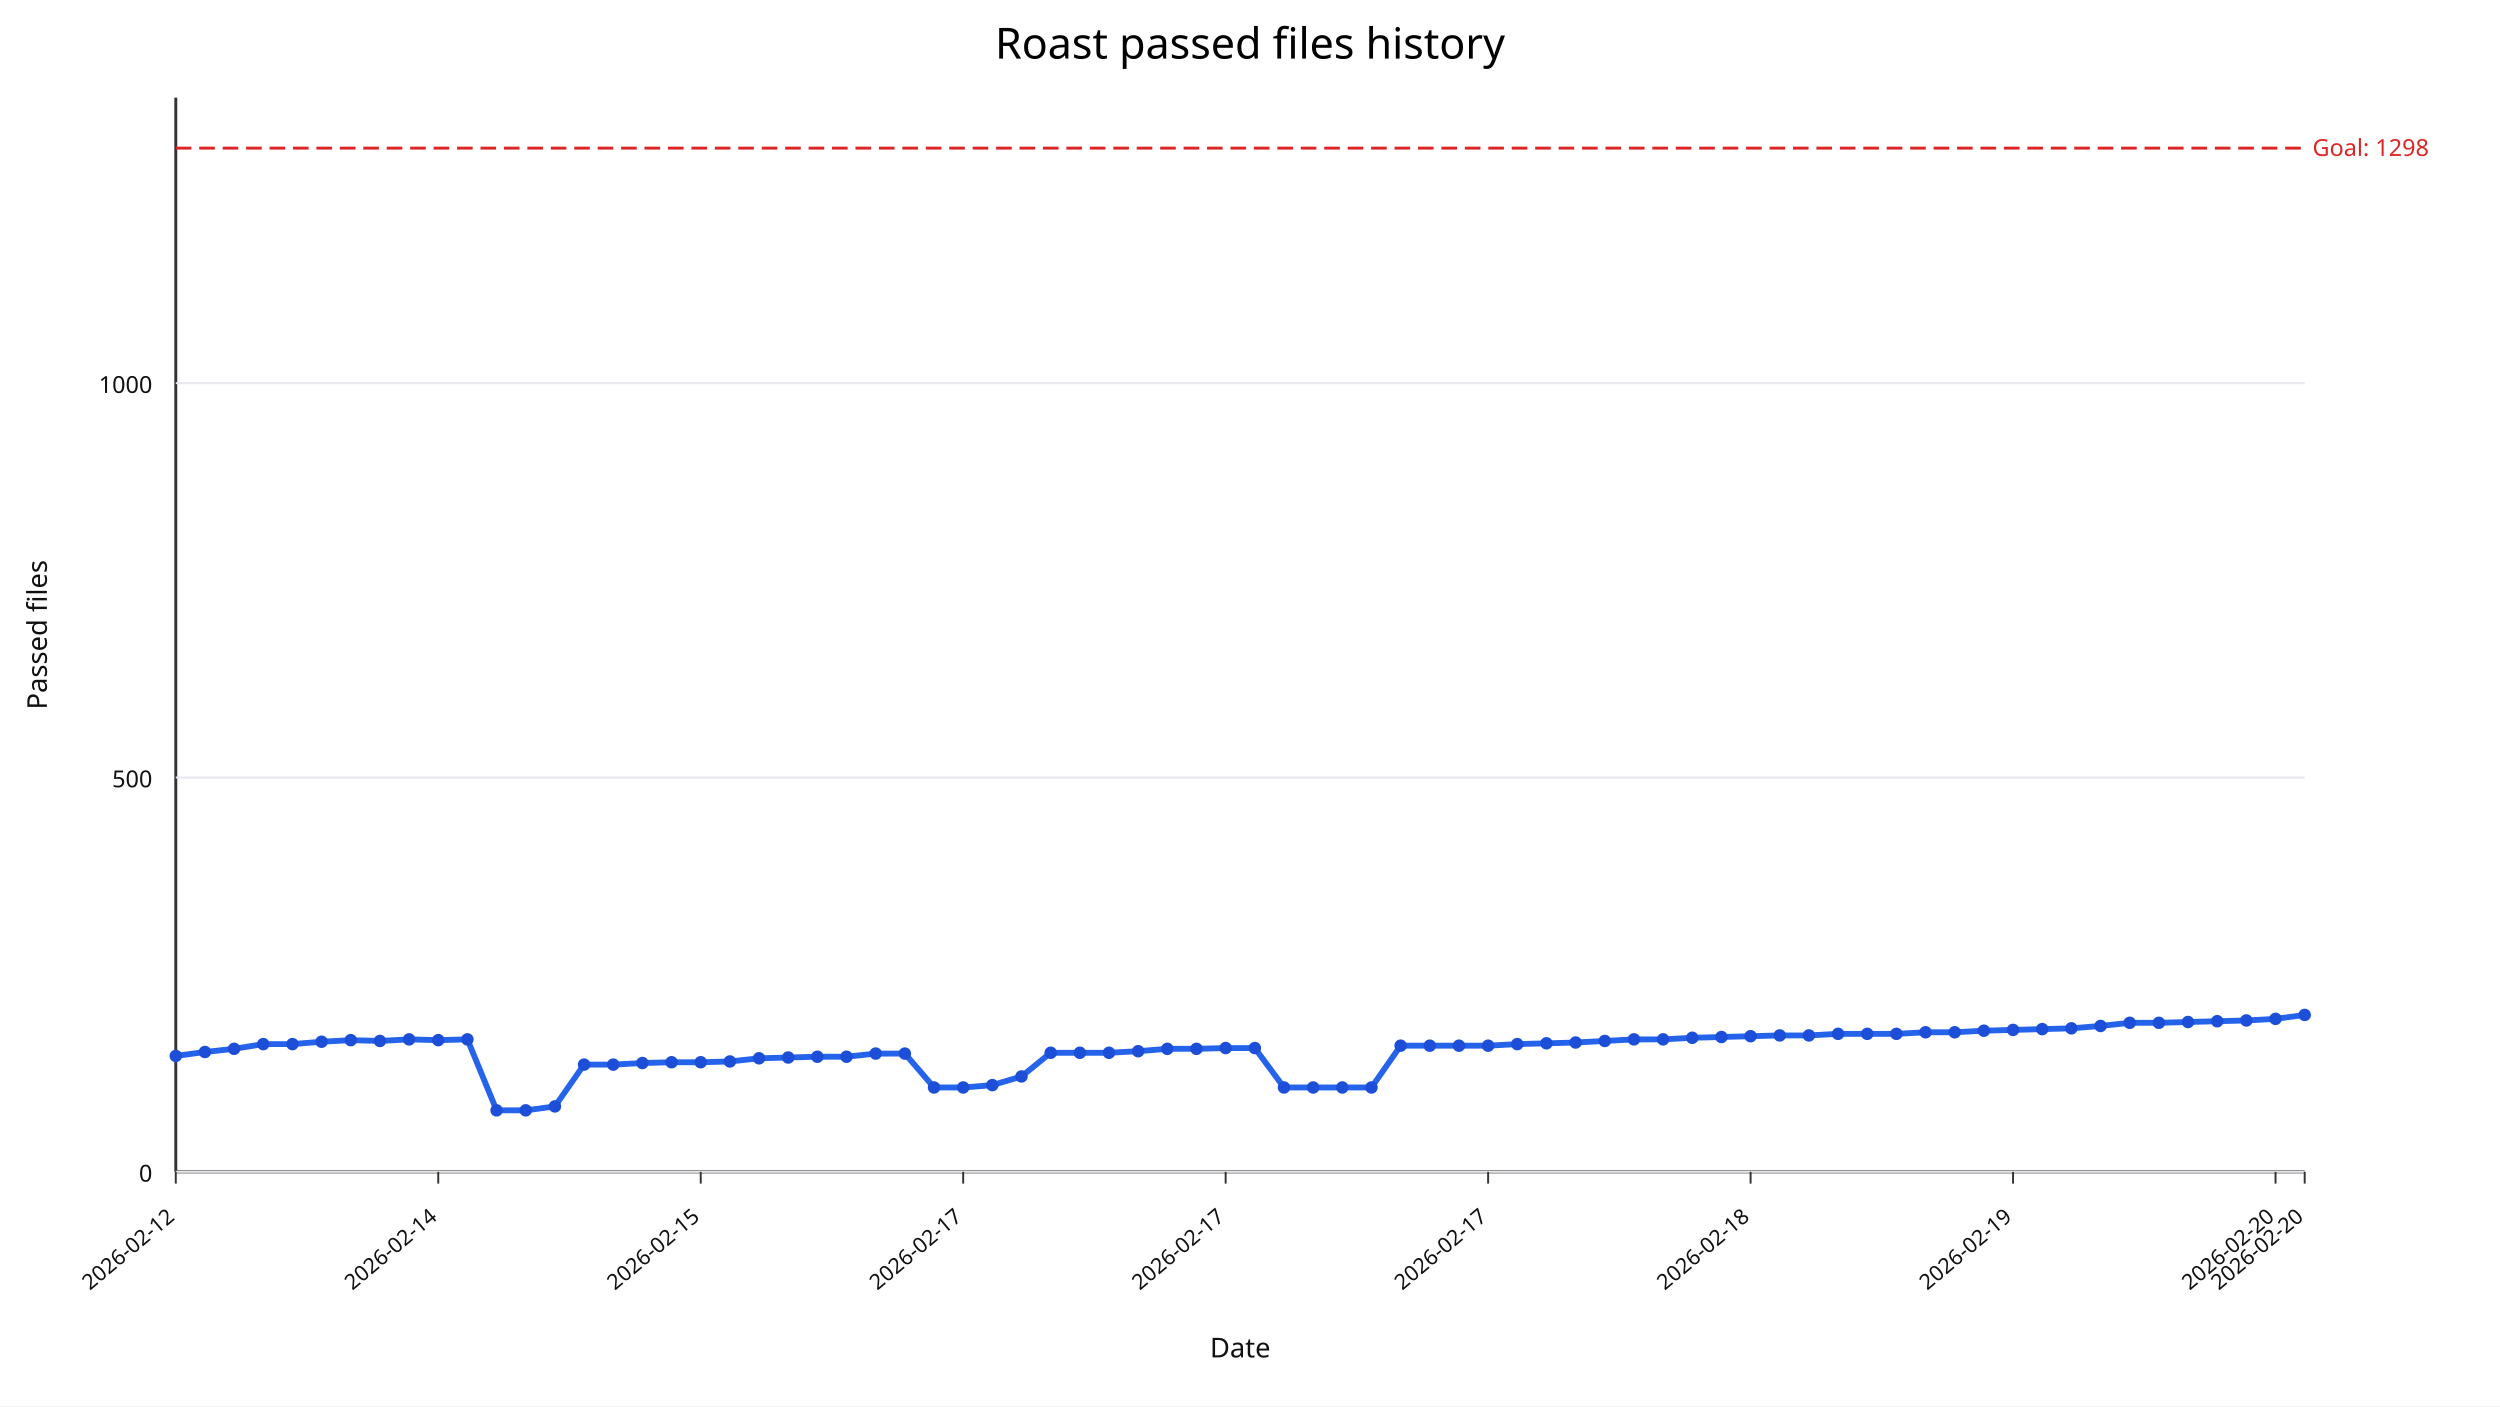
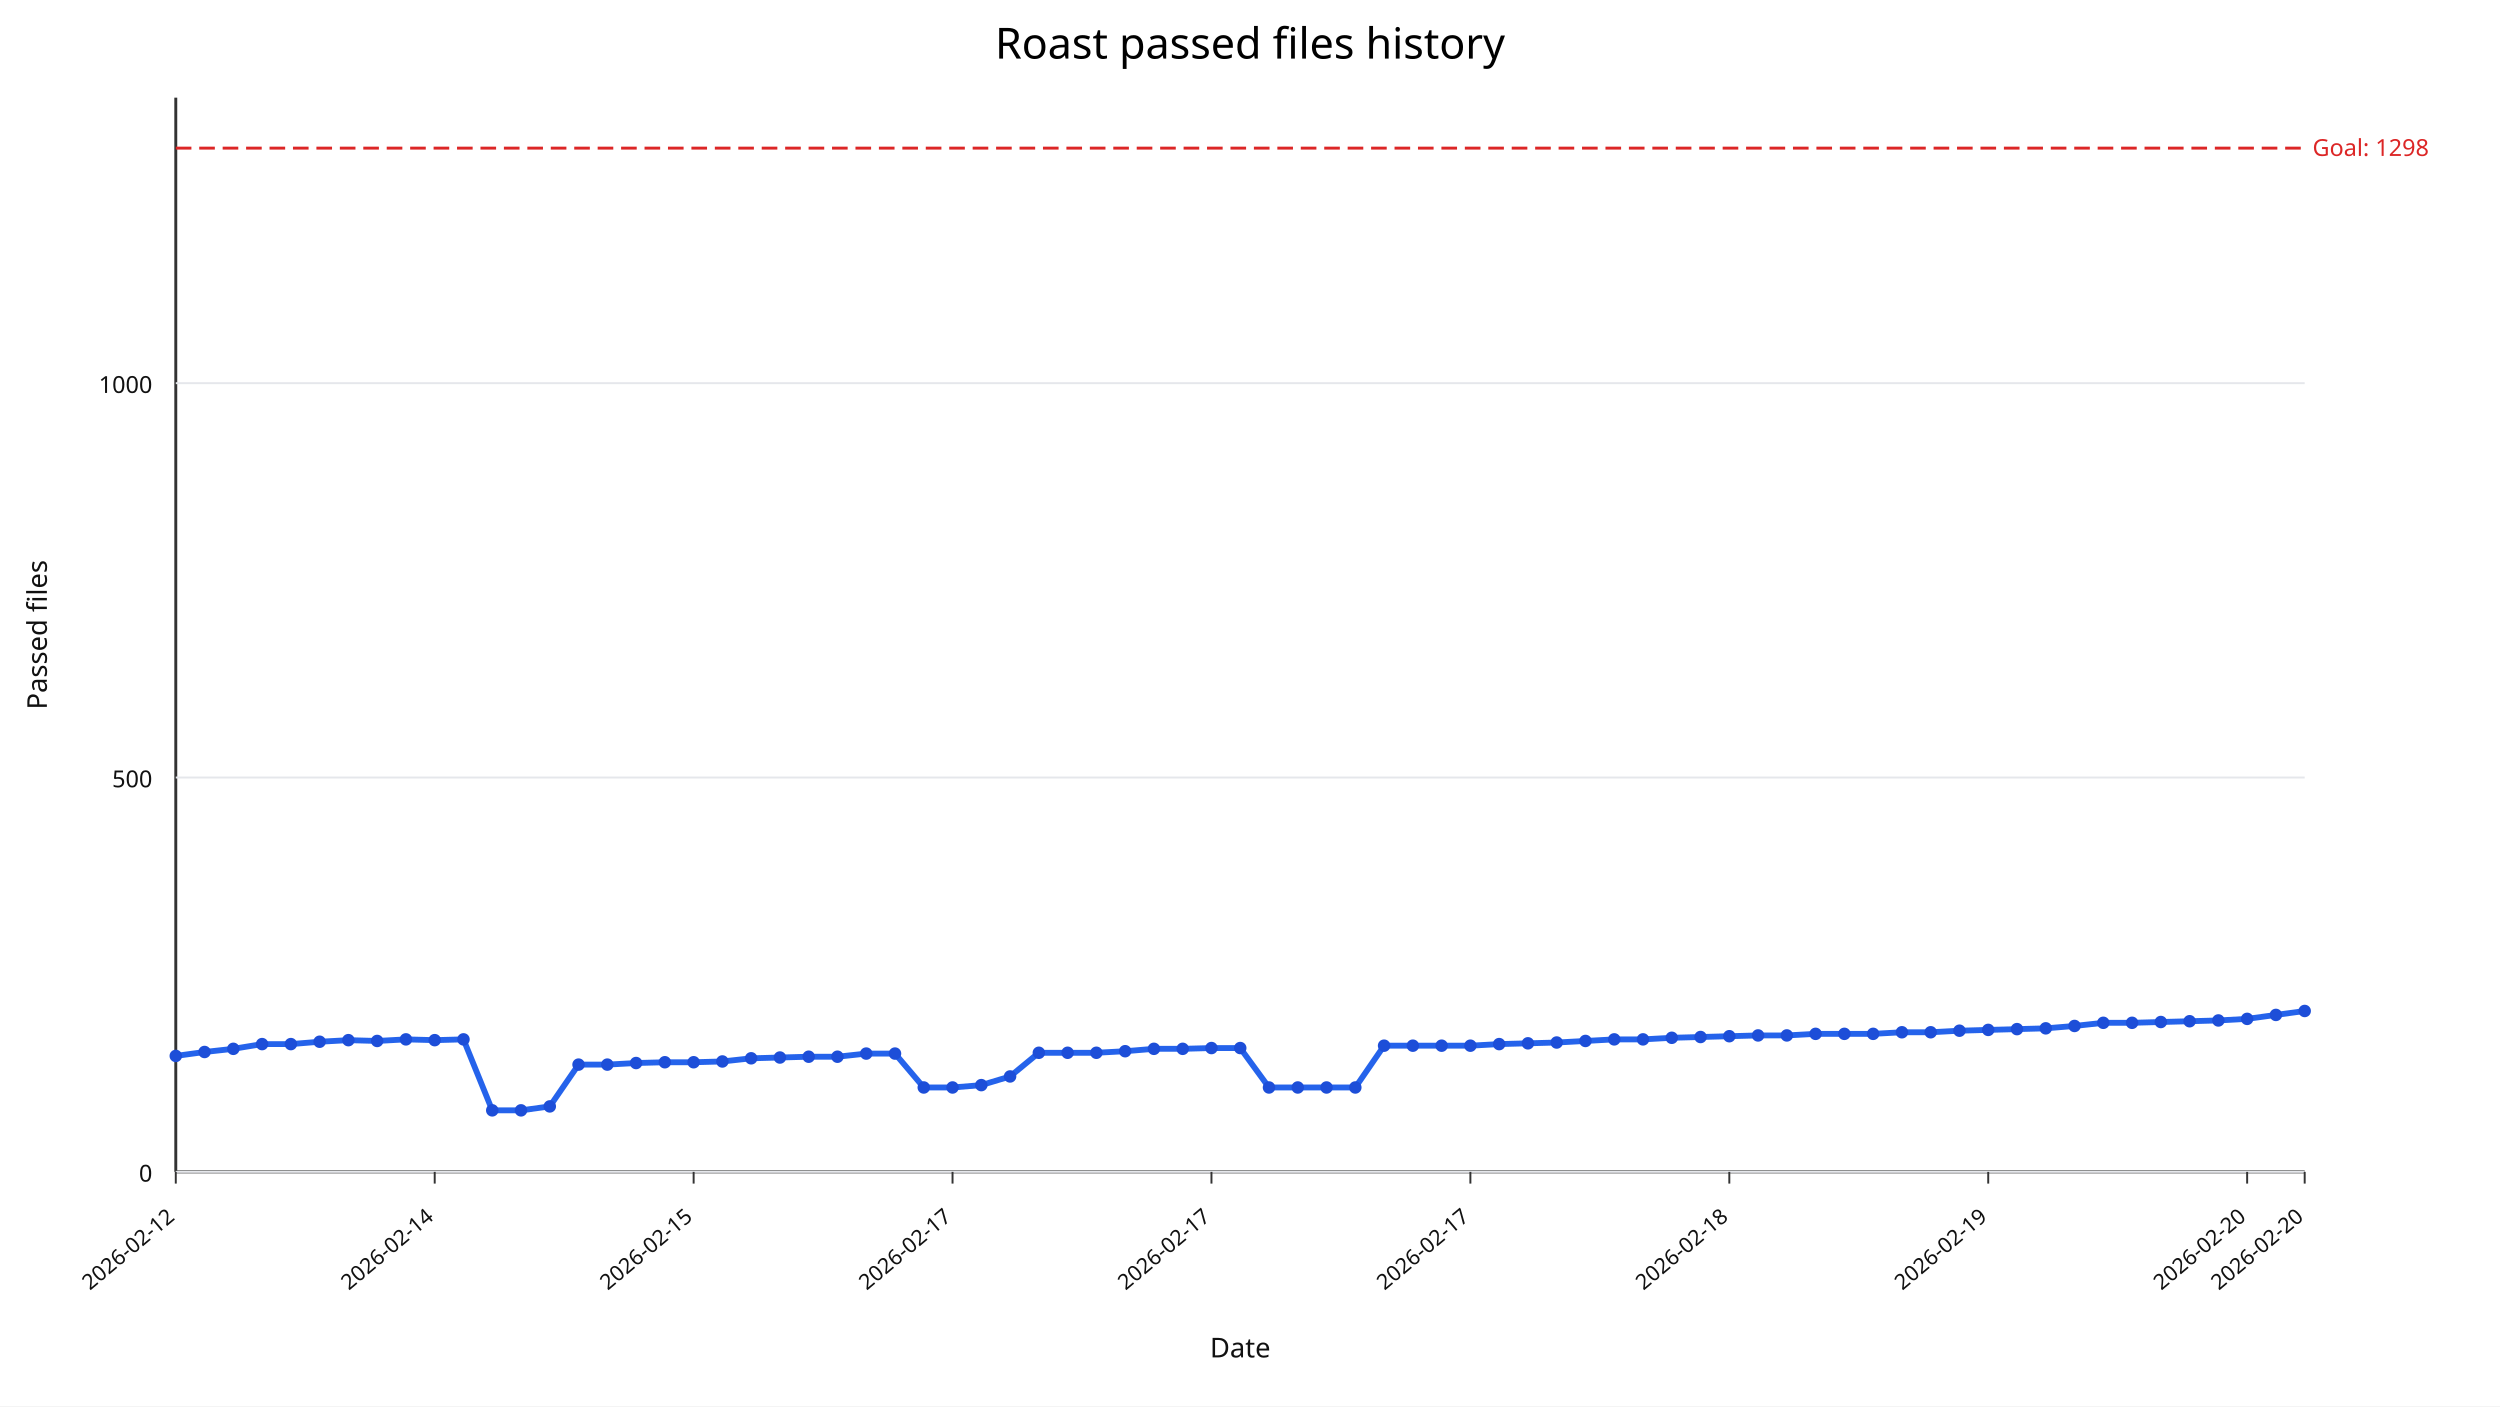
<svg xmlns="http://www.w3.org/2000/svg" width="1280" height="720" viewBox="0 0 1280 720">
  <rect width="100%" height="100%" fill="#ffffff" />
  <text x="640" y="30" text-anchor="middle" font-size="22" font-family="sans-serif">Roast passed files history</text>
  <line x1="90" y1="600" x2="1180" y2="600" stroke="#333" stroke-width="1.5" />
  <line x1="90" y1="50" x2="90" y2="600" stroke="#333" stroke-width="1.5" />
  <line x1="90" y1="600.00" x2="1180" y2="600.00" stroke="#e5e7eb" stroke-width="1" />
  <text x="78" y="605.00" text-anchor="end" font-size="12" fill="#111" font-family="sans-serif">0</text>
  <line x1="90" y1="398.09" x2="1180" y2="398.09" stroke="#e5e7eb" stroke-width="1" />
  <text x="78" y="403.09" text-anchor="end" font-size="12" fill="#111" font-family="sans-serif">500</text>
  <line x1="90" y1="196.18" x2="1180" y2="196.18" stroke="#e5e7eb" stroke-width="1" />
  <text x="78" y="201.18" text-anchor="end" font-size="12" fill="#111" font-family="sans-serif">1000</text>
  <line x1="90.00" y1="600" x2="90.00" y2="606" stroke="#333" stroke-width="1" />
  <text x="90.00" y="624" text-anchor="end" font-size="11" fill="#111" transform="rotate(-40 90.00,624)" font-family="sans-serif">2026-02-12</text>
-   <line x1="224.38" y1="600" x2="224.38" y2="606" stroke="#333" stroke-width="1" />
-   <text x="224.38" y="624" text-anchor="end" font-size="11" fill="#111" transform="rotate(-40 224.38,624)" font-family="sans-serif">2026-02-14</text>
-   <line x1="358.77" y1="600" x2="358.77" y2="606" stroke="#333" stroke-width="1" />
-   <text x="358.77" y="624" text-anchor="end" font-size="11" fill="#111" transform="rotate(-40 358.77,624)" font-family="sans-serif">2026-02-15</text>
-   <line x1="493.15" y1="600" x2="493.15" y2="606" stroke="#333" stroke-width="1" />
-   <text x="493.15" y="624" text-anchor="end" font-size="11" fill="#111" transform="rotate(-40 493.15,624)" font-family="sans-serif">2026-02-17</text>
-   <line x1="627.53" y1="600" x2="627.53" y2="606" stroke="#333" stroke-width="1" />
-   <text x="627.53" y="624" text-anchor="end" font-size="11" fill="#111" transform="rotate(-40 627.53,624)" font-family="sans-serif">2026-02-17</text>
-   <line x1="761.92" y1="600" x2="761.92" y2="606" stroke="#333" stroke-width="1" />
-   <text x="761.92" y="624" text-anchor="end" font-size="11" fill="#111" transform="rotate(-40 761.92,624)" font-family="sans-serif">2026-02-17</text>
-   <line x1="896.30" y1="600" x2="896.30" y2="606" stroke="#333" stroke-width="1" />
-   <text x="896.30" y="624" text-anchor="end" font-size="11" fill="#111" transform="rotate(-40 896.30,624)" font-family="sans-serif">2026-02-18</text>
-   <line x1="1030.68" y1="600" x2="1030.68" y2="606" stroke="#333" stroke-width="1" />
-   <text x="1030.68" y="624" text-anchor="end" font-size="11" fill="#111" transform="rotate(-40 1030.68,624)" font-family="sans-serif">2026-02-19</text>
-   <line x1="1165.07" y1="600" x2="1165.07" y2="606" stroke="#333" stroke-width="1" />
-   <text x="1165.07" y="624" text-anchor="end" font-size="11" fill="#111" transform="rotate(-40 1165.07,624)" font-family="sans-serif">2026-02-20</text>
+   <line x1="222.57" y1="600" x2="222.57" y2="606" stroke="#333" stroke-width="1" />
+   <text x="222.57" y="624" text-anchor="end" font-size="11" fill="#111" transform="rotate(-40 222.57,624)" font-family="sans-serif">2026-02-14</text>
+   <line x1="355.14" y1="600" x2="355.14" y2="606" stroke="#333" stroke-width="1" />
+   <text x="355.14" y="624" text-anchor="end" font-size="11" fill="#111" transform="rotate(-40 355.14,624)" font-family="sans-serif">2026-02-15</text>
+   <line x1="487.70" y1="600" x2="487.70" y2="606" stroke="#333" stroke-width="1" />
+   <text x="487.70" y="624" text-anchor="end" font-size="11" fill="#111" transform="rotate(-40 487.70,624)" font-family="sans-serif">2026-02-17</text>
+   <line x1="620.27" y1="600" x2="620.27" y2="606" stroke="#333" stroke-width="1" />
+   <text x="620.27" y="624" text-anchor="end" font-size="11" fill="#111" transform="rotate(-40 620.27,624)" font-family="sans-serif">2026-02-17</text>
+   <line x1="752.84" y1="600" x2="752.84" y2="606" stroke="#333" stroke-width="1" />
+   <text x="752.84" y="624" text-anchor="end" font-size="11" fill="#111" transform="rotate(-40 752.84,624)" font-family="sans-serif">2026-02-17</text>
+   <line x1="885.41" y1="600" x2="885.41" y2="606" stroke="#333" stroke-width="1" />
+   <text x="885.41" y="624" text-anchor="end" font-size="11" fill="#111" transform="rotate(-40 885.41,624)" font-family="sans-serif">2026-02-18</text>
+   <line x1="1017.97" y1="600" x2="1017.97" y2="606" stroke="#333" stroke-width="1" />
+   <text x="1017.97" y="624" text-anchor="end" font-size="11" fill="#111" transform="rotate(-40 1017.97,624)" font-family="sans-serif">2026-02-19</text>
+   <line x1="1150.54" y1="600" x2="1150.54" y2="606" stroke="#333" stroke-width="1" />
+   <text x="1150.54" y="624" text-anchor="end" font-size="11" fill="#111" transform="rotate(-40 1150.54,624)" font-family="sans-serif">2026-02-20</text>
  <line x1="1180.00" y1="600" x2="1180.00" y2="606" stroke="#333" stroke-width="1" />
  <text x="1180.00" y="624" text-anchor="end" font-size="11" fill="#111" transform="rotate(-40 1180.00,624)" font-family="sans-serif">2026-02-20</text>
  <line x1="90" y1="75.84" x2="1180" y2="75.84" stroke="#dc2626" stroke-width="1.5" stroke-dasharray="8,4" />
  <text x="1184" y="79.84" font-size="12" fill="#dc2626" font-family="sans-serif">Goal: 1298</text>
-   <polyline fill="none" stroke="#2563eb" stroke-width="3" points="90.00,540.64 104.93,538.62 119.86,537.00 134.79,534.58 149.73,534.58 164.66,533.37 179.59,532.56 194.52,532.97 209.45,532.16 224.38,532.56 239.32,532.16 254.25,568.50 269.18,568.50 284.11,566.48 299.04,545.08 313.97,545.08 328.90,544.27 343.84,543.87 358.77,543.87 373.70,543.47 388.63,541.85 403.56,541.45 418.49,541.04 433.42,541.04 448.36,539.43 463.29,539.43 478.22,556.79 493.15,556.79 508.08,555.58 523.01,551.14 537.95,539.02 552.88,539.02 567.81,539.02 582.74,538.22 597.67,537.00 612.60,537.00 627.53,536.60 642.47,536.60 657.40,556.79 672.33,556.79 687.26,556.79 702.19,556.79 717.12,535.39 732.05,535.39 746.99,535.39 761.92,535.39 776.85,534.58 791.78,534.18 806.71,533.77 821.64,532.97 836.58,532.16 851.51,532.16 866.44,531.35 881.37,530.95 896.30,530.54 911.23,530.14 926.16,530.14 941.10,529.33 956.03,529.33 970.96,529.33 985.89,528.52 1000.82,528.52 1015.75,527.72 1030.68,527.31 1045.62,526.91 1060.55,526.51 1075.48,525.29 1090.41,523.68 1105.34,523.68 1120.27,523.27 1135.21,522.87 1150.14,522.47 1165.07,521.66 1180.00,519.64" />
+   <polyline fill="none" stroke="#2563eb" stroke-width="3" points="90.00,540.64 104.73,538.62 119.46,537.00 134.19,534.58 148.92,534.58 163.65,533.37 178.38,532.56 193.11,532.97 207.84,532.16 222.57,532.56 237.30,532.16 252.03,568.50 266.76,568.50 281.49,566.48 296.22,545.08 310.95,545.08 325.68,544.27 340.41,543.87 355.14,543.87 369.86,543.47 384.59,541.85 399.32,541.45 414.05,541.04 428.78,541.04 443.51,539.43 458.24,539.43 472.97,556.79 487.70,556.79 502.43,555.58 517.16,551.14 531.89,539.02 546.62,539.02 561.35,539.02 576.08,538.22 590.81,537.00 605.54,537.00 620.27,536.60 635.00,536.60 649.73,556.79 664.46,556.79 679.19,556.79 693.92,556.79 708.65,535.39 723.38,535.39 738.11,535.39 752.84,535.39 767.57,534.58 782.30,534.18 797.03,533.77 811.76,532.97 826.49,532.16 841.22,532.16 855.95,531.35 870.68,530.95 885.41,530.54 900.14,530.14 914.86,530.14 929.59,529.33 944.32,529.33 959.05,529.33 973.78,528.52 988.51,528.52 1003.24,527.72 1017.97,527.31 1032.70,526.91 1047.43,526.51 1062.16,525.29 1076.89,523.68 1091.62,523.68 1106.35,523.27 1121.08,522.87 1135.81,522.47 1150.54,521.66 1165.27,519.64 1180.00,517.62" />
  <circle cx="90.00" cy="540.64" r="3.2" fill="#1d4ed8" />
-   <circle cx="104.93" cy="538.62" r="3.2" fill="#1d4ed8" />
-   <circle cx="119.86" cy="537.00" r="3.2" fill="#1d4ed8" />
-   <circle cx="134.79" cy="534.58" r="3.2" fill="#1d4ed8" />
-   <circle cx="149.73" cy="534.58" r="3.2" fill="#1d4ed8" />
-   <circle cx="164.66" cy="533.37" r="3.2" fill="#1d4ed8" />
-   <circle cx="179.59" cy="532.56" r="3.2" fill="#1d4ed8" />
-   <circle cx="194.52" cy="532.97" r="3.2" fill="#1d4ed8" />
-   <circle cx="209.45" cy="532.16" r="3.2" fill="#1d4ed8" />
-   <circle cx="224.38" cy="532.56" r="3.2" fill="#1d4ed8" />
-   <circle cx="239.32" cy="532.16" r="3.2" fill="#1d4ed8" />
-   <circle cx="254.25" cy="568.50" r="3.2" fill="#1d4ed8" />
-   <circle cx="269.18" cy="568.50" r="3.2" fill="#1d4ed8" />
-   <circle cx="284.11" cy="566.48" r="3.2" fill="#1d4ed8" />
-   <circle cx="299.04" cy="545.08" r="3.2" fill="#1d4ed8" />
-   <circle cx="313.97" cy="545.08" r="3.2" fill="#1d4ed8" />
-   <circle cx="328.90" cy="544.27" r="3.2" fill="#1d4ed8" />
-   <circle cx="343.84" cy="543.87" r="3.2" fill="#1d4ed8" />
-   <circle cx="358.77" cy="543.87" r="3.2" fill="#1d4ed8" />
-   <circle cx="373.70" cy="543.47" r="3.2" fill="#1d4ed8" />
-   <circle cx="388.63" cy="541.85" r="3.2" fill="#1d4ed8" />
-   <circle cx="403.56" cy="541.45" r="3.2" fill="#1d4ed8" />
-   <circle cx="418.49" cy="541.04" r="3.2" fill="#1d4ed8" />
-   <circle cx="433.42" cy="541.04" r="3.2" fill="#1d4ed8" />
-   <circle cx="448.36" cy="539.43" r="3.2" fill="#1d4ed8" />
-   <circle cx="463.29" cy="539.43" r="3.2" fill="#1d4ed8" />
-   <circle cx="478.22" cy="556.79" r="3.2" fill="#1d4ed8" />
-   <circle cx="493.15" cy="556.79" r="3.2" fill="#1d4ed8" />
-   <circle cx="508.08" cy="555.58" r="3.2" fill="#1d4ed8" />
-   <circle cx="523.01" cy="551.14" r="3.2" fill="#1d4ed8" />
-   <circle cx="537.95" cy="539.02" r="3.2" fill="#1d4ed8" />
-   <circle cx="552.88" cy="539.02" r="3.2" fill="#1d4ed8" />
-   <circle cx="567.81" cy="539.02" r="3.2" fill="#1d4ed8" />
-   <circle cx="582.74" cy="538.22" r="3.2" fill="#1d4ed8" />
-   <circle cx="597.67" cy="537.00" r="3.2" fill="#1d4ed8" />
-   <circle cx="612.60" cy="537.00" r="3.2" fill="#1d4ed8" />
-   <circle cx="627.53" cy="536.60" r="3.2" fill="#1d4ed8" />
-   <circle cx="642.47" cy="536.60" r="3.2" fill="#1d4ed8" />
-   <circle cx="657.40" cy="556.79" r="3.2" fill="#1d4ed8" />
-   <circle cx="672.33" cy="556.79" r="3.2" fill="#1d4ed8" />
-   <circle cx="687.26" cy="556.79" r="3.2" fill="#1d4ed8" />
-   <circle cx="702.19" cy="556.79" r="3.2" fill="#1d4ed8" />
-   <circle cx="717.12" cy="535.39" r="3.2" fill="#1d4ed8" />
-   <circle cx="732.05" cy="535.39" r="3.2" fill="#1d4ed8" />
-   <circle cx="746.99" cy="535.39" r="3.2" fill="#1d4ed8" />
-   <circle cx="761.92" cy="535.39" r="3.2" fill="#1d4ed8" />
-   <circle cx="776.85" cy="534.58" r="3.2" fill="#1d4ed8" />
-   <circle cx="791.78" cy="534.18" r="3.2" fill="#1d4ed8" />
-   <circle cx="806.71" cy="533.77" r="3.2" fill="#1d4ed8" />
-   <circle cx="821.64" cy="532.97" r="3.2" fill="#1d4ed8" />
-   <circle cx="836.58" cy="532.16" r="3.2" fill="#1d4ed8" />
-   <circle cx="851.51" cy="532.16" r="3.2" fill="#1d4ed8" />
-   <circle cx="866.44" cy="531.35" r="3.2" fill="#1d4ed8" />
-   <circle cx="881.37" cy="530.95" r="3.2" fill="#1d4ed8" />
-   <circle cx="896.30" cy="530.54" r="3.2" fill="#1d4ed8" />
-   <circle cx="911.23" cy="530.14" r="3.2" fill="#1d4ed8" />
-   <circle cx="926.16" cy="530.14" r="3.2" fill="#1d4ed8" />
-   <circle cx="941.10" cy="529.33" r="3.2" fill="#1d4ed8" />
-   <circle cx="956.03" cy="529.33" r="3.2" fill="#1d4ed8" />
-   <circle cx="970.96" cy="529.33" r="3.2" fill="#1d4ed8" />
-   <circle cx="985.89" cy="528.52" r="3.2" fill="#1d4ed8" />
-   <circle cx="1000.82" cy="528.52" r="3.2" fill="#1d4ed8" />
-   <circle cx="1015.75" cy="527.72" r="3.2" fill="#1d4ed8" />
-   <circle cx="1030.68" cy="527.31" r="3.2" fill="#1d4ed8" />
-   <circle cx="1045.62" cy="526.91" r="3.2" fill="#1d4ed8" />
-   <circle cx="1060.55" cy="526.51" r="3.2" fill="#1d4ed8" />
-   <circle cx="1075.48" cy="525.29" r="3.2" fill="#1d4ed8" />
-   <circle cx="1090.41" cy="523.68" r="3.2" fill="#1d4ed8" />
-   <circle cx="1105.34" cy="523.68" r="3.2" fill="#1d4ed8" />
-   <circle cx="1120.27" cy="523.27" r="3.2" fill="#1d4ed8" />
-   <circle cx="1135.21" cy="522.87" r="3.2" fill="#1d4ed8" />
-   <circle cx="1150.14" cy="522.47" r="3.2" fill="#1d4ed8" />
-   <circle cx="1165.07" cy="521.66" r="3.2" fill="#1d4ed8" />
-   <circle cx="1180.00" cy="519.64" r="3.2" fill="#1d4ed8" />
+   <circle cx="104.73" cy="538.62" r="3.2" fill="#1d4ed8" />
+   <circle cx="119.46" cy="537.00" r="3.2" fill="#1d4ed8" />
+   <circle cx="134.19" cy="534.58" r="3.2" fill="#1d4ed8" />
+   <circle cx="148.92" cy="534.58" r="3.2" fill="#1d4ed8" />
+   <circle cx="163.65" cy="533.37" r="3.2" fill="#1d4ed8" />
+   <circle cx="178.38" cy="532.56" r="3.2" fill="#1d4ed8" />
+   <circle cx="193.11" cy="532.97" r="3.2" fill="#1d4ed8" />
+   <circle cx="207.84" cy="532.16" r="3.2" fill="#1d4ed8" />
+   <circle cx="222.57" cy="532.56" r="3.2" fill="#1d4ed8" />
+   <circle cx="237.30" cy="532.16" r="3.2" fill="#1d4ed8" />
+   <circle cx="252.03" cy="568.50" r="3.2" fill="#1d4ed8" />
+   <circle cx="266.76" cy="568.50" r="3.2" fill="#1d4ed8" />
+   <circle cx="281.49" cy="566.48" r="3.2" fill="#1d4ed8" />
+   <circle cx="296.22" cy="545.08" r="3.2" fill="#1d4ed8" />
+   <circle cx="310.95" cy="545.08" r="3.2" fill="#1d4ed8" />
+   <circle cx="325.68" cy="544.27" r="3.2" fill="#1d4ed8" />
+   <circle cx="340.41" cy="543.87" r="3.2" fill="#1d4ed8" />
+   <circle cx="355.14" cy="543.87" r="3.2" fill="#1d4ed8" />
+   <circle cx="369.86" cy="543.47" r="3.2" fill="#1d4ed8" />
+   <circle cx="384.59" cy="541.85" r="3.2" fill="#1d4ed8" />
+   <circle cx="399.32" cy="541.45" r="3.2" fill="#1d4ed8" />
+   <circle cx="414.05" cy="541.04" r="3.2" fill="#1d4ed8" />
+   <circle cx="428.78" cy="541.04" r="3.2" fill="#1d4ed8" />
+   <circle cx="443.51" cy="539.43" r="3.2" fill="#1d4ed8" />
+   <circle cx="458.24" cy="539.43" r="3.2" fill="#1d4ed8" />
+   <circle cx="472.97" cy="556.79" r="3.2" fill="#1d4ed8" />
+   <circle cx="487.70" cy="556.79" r="3.2" fill="#1d4ed8" />
+   <circle cx="502.43" cy="555.58" r="3.2" fill="#1d4ed8" />
+   <circle cx="517.16" cy="551.14" r="3.2" fill="#1d4ed8" />
+   <circle cx="531.89" cy="539.02" r="3.2" fill="#1d4ed8" />
+   <circle cx="546.62" cy="539.02" r="3.2" fill="#1d4ed8" />
+   <circle cx="561.35" cy="539.02" r="3.2" fill="#1d4ed8" />
+   <circle cx="576.08" cy="538.22" r="3.2" fill="#1d4ed8" />
+   <circle cx="590.81" cy="537.00" r="3.2" fill="#1d4ed8" />
+   <circle cx="605.54" cy="537.00" r="3.2" fill="#1d4ed8" />
+   <circle cx="620.27" cy="536.60" r="3.2" fill="#1d4ed8" />
+   <circle cx="635.00" cy="536.60" r="3.2" fill="#1d4ed8" />
+   <circle cx="649.73" cy="556.79" r="3.2" fill="#1d4ed8" />
+   <circle cx="664.46" cy="556.79" r="3.2" fill="#1d4ed8" />
+   <circle cx="679.19" cy="556.79" r="3.2" fill="#1d4ed8" />
+   <circle cx="693.92" cy="556.79" r="3.2" fill="#1d4ed8" />
+   <circle cx="708.65" cy="535.39" r="3.2" fill="#1d4ed8" />
+   <circle cx="723.38" cy="535.39" r="3.2" fill="#1d4ed8" />
+   <circle cx="738.11" cy="535.39" r="3.2" fill="#1d4ed8" />
+   <circle cx="752.84" cy="535.39" r="3.2" fill="#1d4ed8" />
+   <circle cx="767.57" cy="534.58" r="3.2" fill="#1d4ed8" />
+   <circle cx="782.30" cy="534.18" r="3.2" fill="#1d4ed8" />
+   <circle cx="797.03" cy="533.77" r="3.2" fill="#1d4ed8" />
+   <circle cx="811.76" cy="532.97" r="3.2" fill="#1d4ed8" />
+   <circle cx="826.49" cy="532.16" r="3.2" fill="#1d4ed8" />
+   <circle cx="841.22" cy="532.16" r="3.2" fill="#1d4ed8" />
+   <circle cx="855.95" cy="531.35" r="3.2" fill="#1d4ed8" />
+   <circle cx="870.68" cy="530.95" r="3.2" fill="#1d4ed8" />
+   <circle cx="885.41" cy="530.54" r="3.2" fill="#1d4ed8" />
+   <circle cx="900.14" cy="530.14" r="3.2" fill="#1d4ed8" />
+   <circle cx="914.86" cy="530.14" r="3.2" fill="#1d4ed8" />
+   <circle cx="929.59" cy="529.33" r="3.2" fill="#1d4ed8" />
+   <circle cx="944.32" cy="529.33" r="3.2" fill="#1d4ed8" />
+   <circle cx="959.05" cy="529.33" r="3.2" fill="#1d4ed8" />
+   <circle cx="973.78" cy="528.52" r="3.2" fill="#1d4ed8" />
+   <circle cx="988.51" cy="528.52" r="3.2" fill="#1d4ed8" />
+   <circle cx="1003.24" cy="527.72" r="3.2" fill="#1d4ed8" />
+   <circle cx="1017.97" cy="527.31" r="3.2" fill="#1d4ed8" />
+   <circle cx="1032.70" cy="526.91" r="3.2" fill="#1d4ed8" />
+   <circle cx="1047.43" cy="526.51" r="3.2" fill="#1d4ed8" />
+   <circle cx="1062.16" cy="525.29" r="3.2" fill="#1d4ed8" />
+   <circle cx="1076.89" cy="523.68" r="3.2" fill="#1d4ed8" />
+   <circle cx="1091.62" cy="523.68" r="3.2" fill="#1d4ed8" />
+   <circle cx="1106.35" cy="523.27" r="3.2" fill="#1d4ed8" />
+   <circle cx="1121.08" cy="522.87" r="3.2" fill="#1d4ed8" />
+   <circle cx="1135.81" cy="522.47" r="3.2" fill="#1d4ed8" />
+   <circle cx="1150.54" cy="521.66" r="3.2" fill="#1d4ed8" />
+   <circle cx="1165.27" cy="519.64" r="3.2" fill="#1d4ed8" />
+   <circle cx="1180.00" cy="517.62" r="3.2" fill="#1d4ed8" />
  <text x="635" y="695" text-anchor="middle" font-size="14" fill="#111" font-family="sans-serif">Date</text>
  <text x="24" y="325" text-anchor="middle" font-size="14" fill="#111" transform="rotate(-90 24,325)" font-family="sans-serif">Passed files</text>
</svg>
